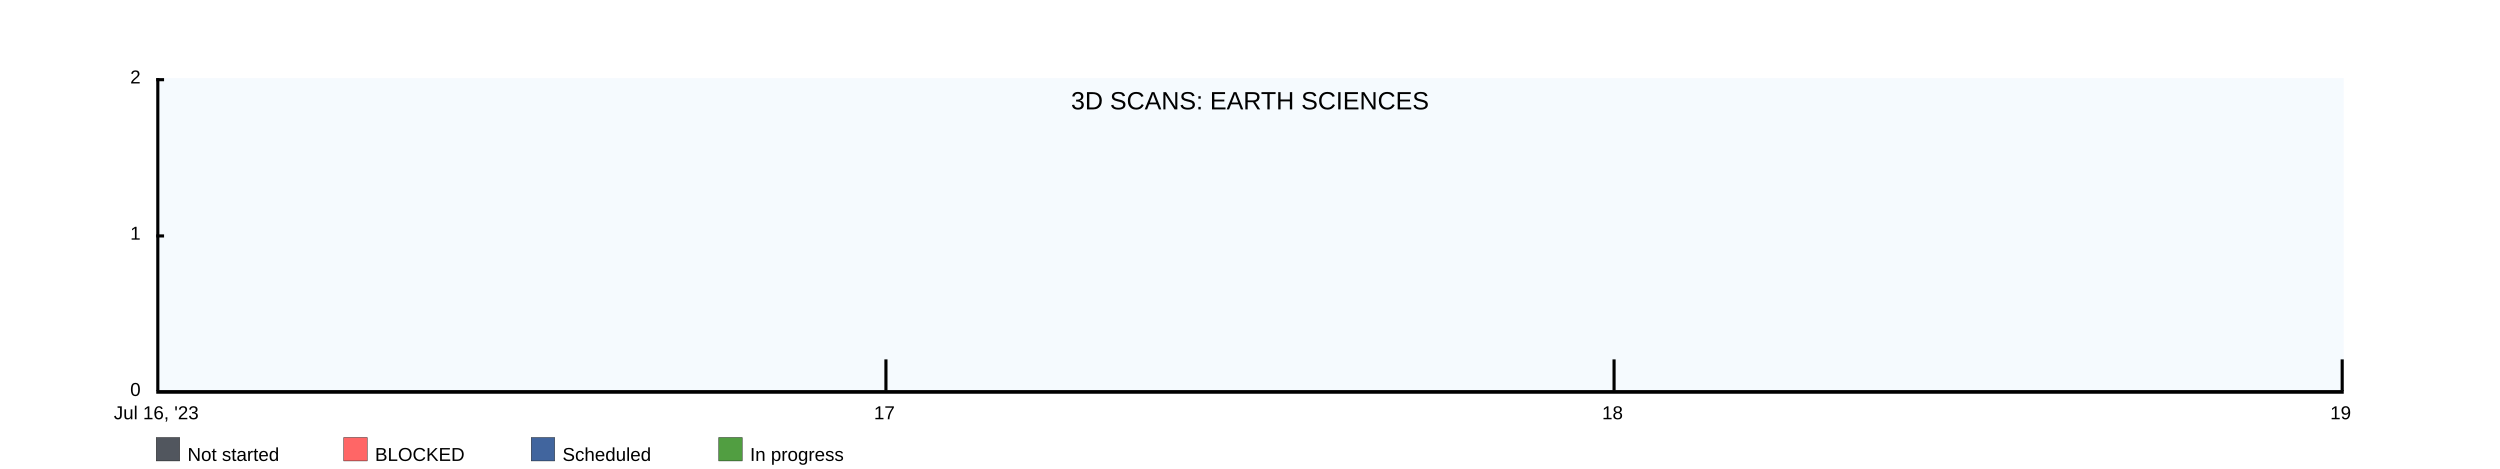
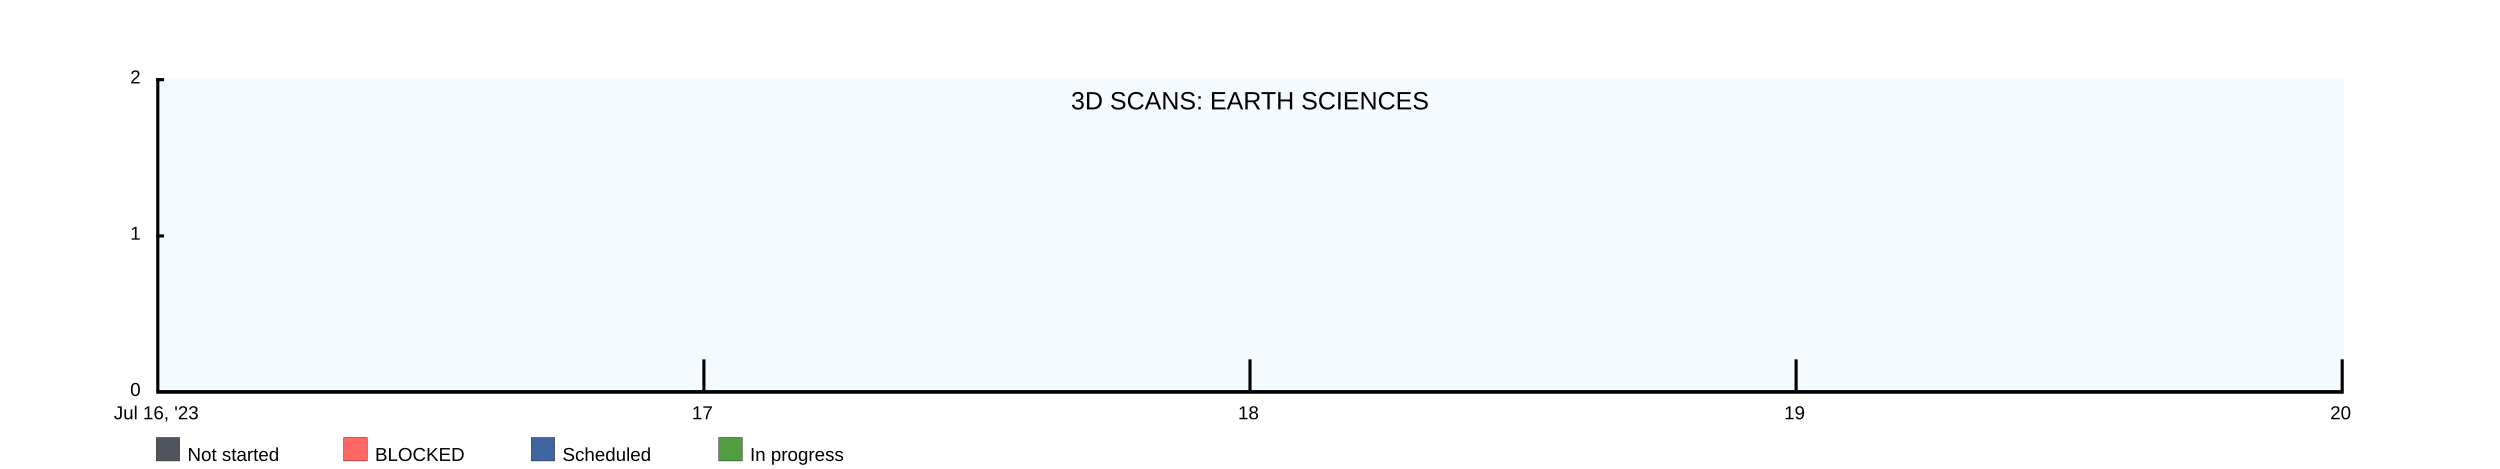
<svg xmlns="http://www.w3.org/2000/svg" width="1600" height="300">
  <rect x="100" y="50" width="1400" height="200" fill="rgba(221, 239, 250, .3)" />
  <clipPath id="theGraph">
    <rect x="100" y="50" width="1400" height="200" fill="black" />
  </clipPath>
  <rect x="100" y="280" width="15" height="15" fill="#51565E" stroke="black" stroke-width="0.25" />
  <text x="120" y="295" font-family="Arial" font-size="12" fill="black">Not started</text>
  <rect x="220" y="280" width="15" height="15" fill="#FF6666" stroke="black" stroke-width="0.25" />
  <text x="240" y="295" font-family="Arial" font-size="12" fill="black">BLOCKED</text>
  <rect x="340" y="280" width="15" height="15" fill="#41659E" stroke="black" stroke-width="0.25" />
  <text x="360" y="295" font-family="Arial" font-size="12" fill="black">Scheduled</text>
  <rect x="460" y="280" width="15" height="15" fill="#519E41" stroke="black" stroke-width="0.25" />
  <text x="480" y="295" font-family="Arial" font-size="12" fill="black">In progress</text>
-   <path d="M 100 250 M 100 250 C 100 250 566.667 250 566.667 250 C 566.667 250 1033.333 250 1033.333 250 C 1033.333 250 1500 250 1500 250 C 1500 250 1500 250 1500 250 C 1500 250 100 250 100 250 Z" fill="#519E41" stroke="black" stroke-width="0.25" />
-   <path d="M 100 250 M 100 250 C 100 250 566.667 250 566.667 250 C 566.667 250 1033.333 250 1033.333 250 C 1033.333 250 1500 250 1500 250 C 1500 250 1500 250 1500 250 C 1500 250 100 250 100 250 Z" fill="#41659E" stroke="black" stroke-width="0.25" />
-   <path d="M 100 250 M 100 250 C 100 250 566.667 250 566.667 250 C 566.667 250 1033.333 250 1033.333 250 C 1033.333 250 1500 250 1500 250 C 1500 250 1500 250 1500 250 C 1500 250 100 250 100 250 Z" fill="#FF6666" stroke="black" stroke-width="0.25" />
-   <path d="M 100 250 M 100 250 C 100 250 566.667 250 566.667 250 C 566.667 250 1033.333 250 1033.333 250 C 1033.333 250 1500 250 1500 250 C 1500 250 1500 250 1500 250 C 1500 250 100 250 100 250 Z" fill="#51565E" stroke="black" stroke-width="0.25" />
+   <path d="M 100 250 M 100 250 C 100 250 450 250 450 250 C 450 250 800 250 800 250 C 800 250 1150 250 1150 250 C 1150 250 1500 250 1500 250 C 1500 250 1500 250 1500 250 C 1500 250 100 250 100 250 Z" fill="#519E41" stroke="black" stroke-width="0.25" />
+   <path d="M 100 250 M 100 250 C 100 250 450 250 450 250 C 450 250 800 250 800 250 C 800 250 1150 250 1150 250 C 1150 250 1500 250 1500 250 C 1500 250 1500 250 1500 250 C 1500 250 100 250 100 250 Z" fill="#41659E" stroke="black" stroke-width="0.25" />
+   <path d="M 100 250 M 100 250 C 100 250 450 250 450 250 C 450 250 800 250 800 250 C 800 250 1150 250 1150 250 C 1150 250 1500 250 1500 250 C 1500 250 1500 250 1500 250 C 1500 250 100 250 100 250 Z" fill="#FF6666" stroke="black" stroke-width="0.25" />
+   <path d="M 100 250 M 100 250 C 100 250 450 250 450 250 C 450 250 800 250 800 250 C 800 250 1150 250 1150 250 C 1150 250 1500 250 1500 250 C 1500 250 1500 250 1500 250 C 1500 250 100 250 100 250 Z" fill="#51565E" stroke="black" stroke-width="0.25" />
  <text x="800" y="70" font-family="Arial" font-size="16" fill="black" text-anchor="middle" alignment-baseline="middle">3D SCANS: EARTH SCIENCES</text>
  <rect x="100" y="250" width="1400" height="2" fill="black" />
  <rect x="100" y="50" width="5" height="2" fill="black" />
  <rect x="100" y="150" width="5" height="2" fill="black" />
  <text x="90" y="50" font-family="Arial" font-size="12" fill="black" text-anchor="end" dominant-baseline="middle">2</text>
  <text x="90" y="150" font-family="Arial" font-size="12" fill="black" text-anchor="end" dominant-baseline="middle">1</text>
  <text x="90" y="250" font-family="Arial" font-size="12" fill="black" text-anchor="end" dominant-baseline="middle">0</text>
  <text x="100" y="260" font-family="Arial" fill="black" text-anchor="middle" dominant-baseline="hanging">Jul 16, '23</text>
-   <text x="566" y="260" font-family="Arial" fill="black" text-anchor="middle" dominant-baseline="hanging">17</text>
-   <text x="1032" y="260" font-family="Arial" fill="black" text-anchor="middle" dominant-baseline="hanging">18</text>
-   <text x="1498" y="260" font-family="Arial" fill="black" text-anchor="middle" dominant-baseline="hanging">19</text>
+   <text x="449.5" y="260" font-family="Arial" fill="black" text-anchor="middle" dominant-baseline="hanging">17</text>
+   <text x="799" y="260" font-family="Arial" fill="black" text-anchor="middle" dominant-baseline="hanging">18</text>
+   <text x="1148.5" y="260" font-family="Arial" fill="black" text-anchor="middle" dominant-baseline="hanging">19</text>
+   <text x="1498" y="260" font-family="Arial" fill="black" text-anchor="middle" dominant-baseline="hanging">20</text>
  <rect x="100" y="50" width="2" height="200" fill="black" />
-   <rect x="566" y="230" width="2" height="20" fill="black" />
-   <rect x="1032" y="230" width="2" height="20" fill="black" />
+   <rect x="449.5" y="230" width="2" height="20" fill="black" />
+   <rect x="799" y="230" width="2" height="20" fill="black" />
+   <rect x="1148.5" y="230" width="2" height="20" fill="black" />
  <rect x="1498" y="230" width="2" height="20" fill="black" />
</svg>
